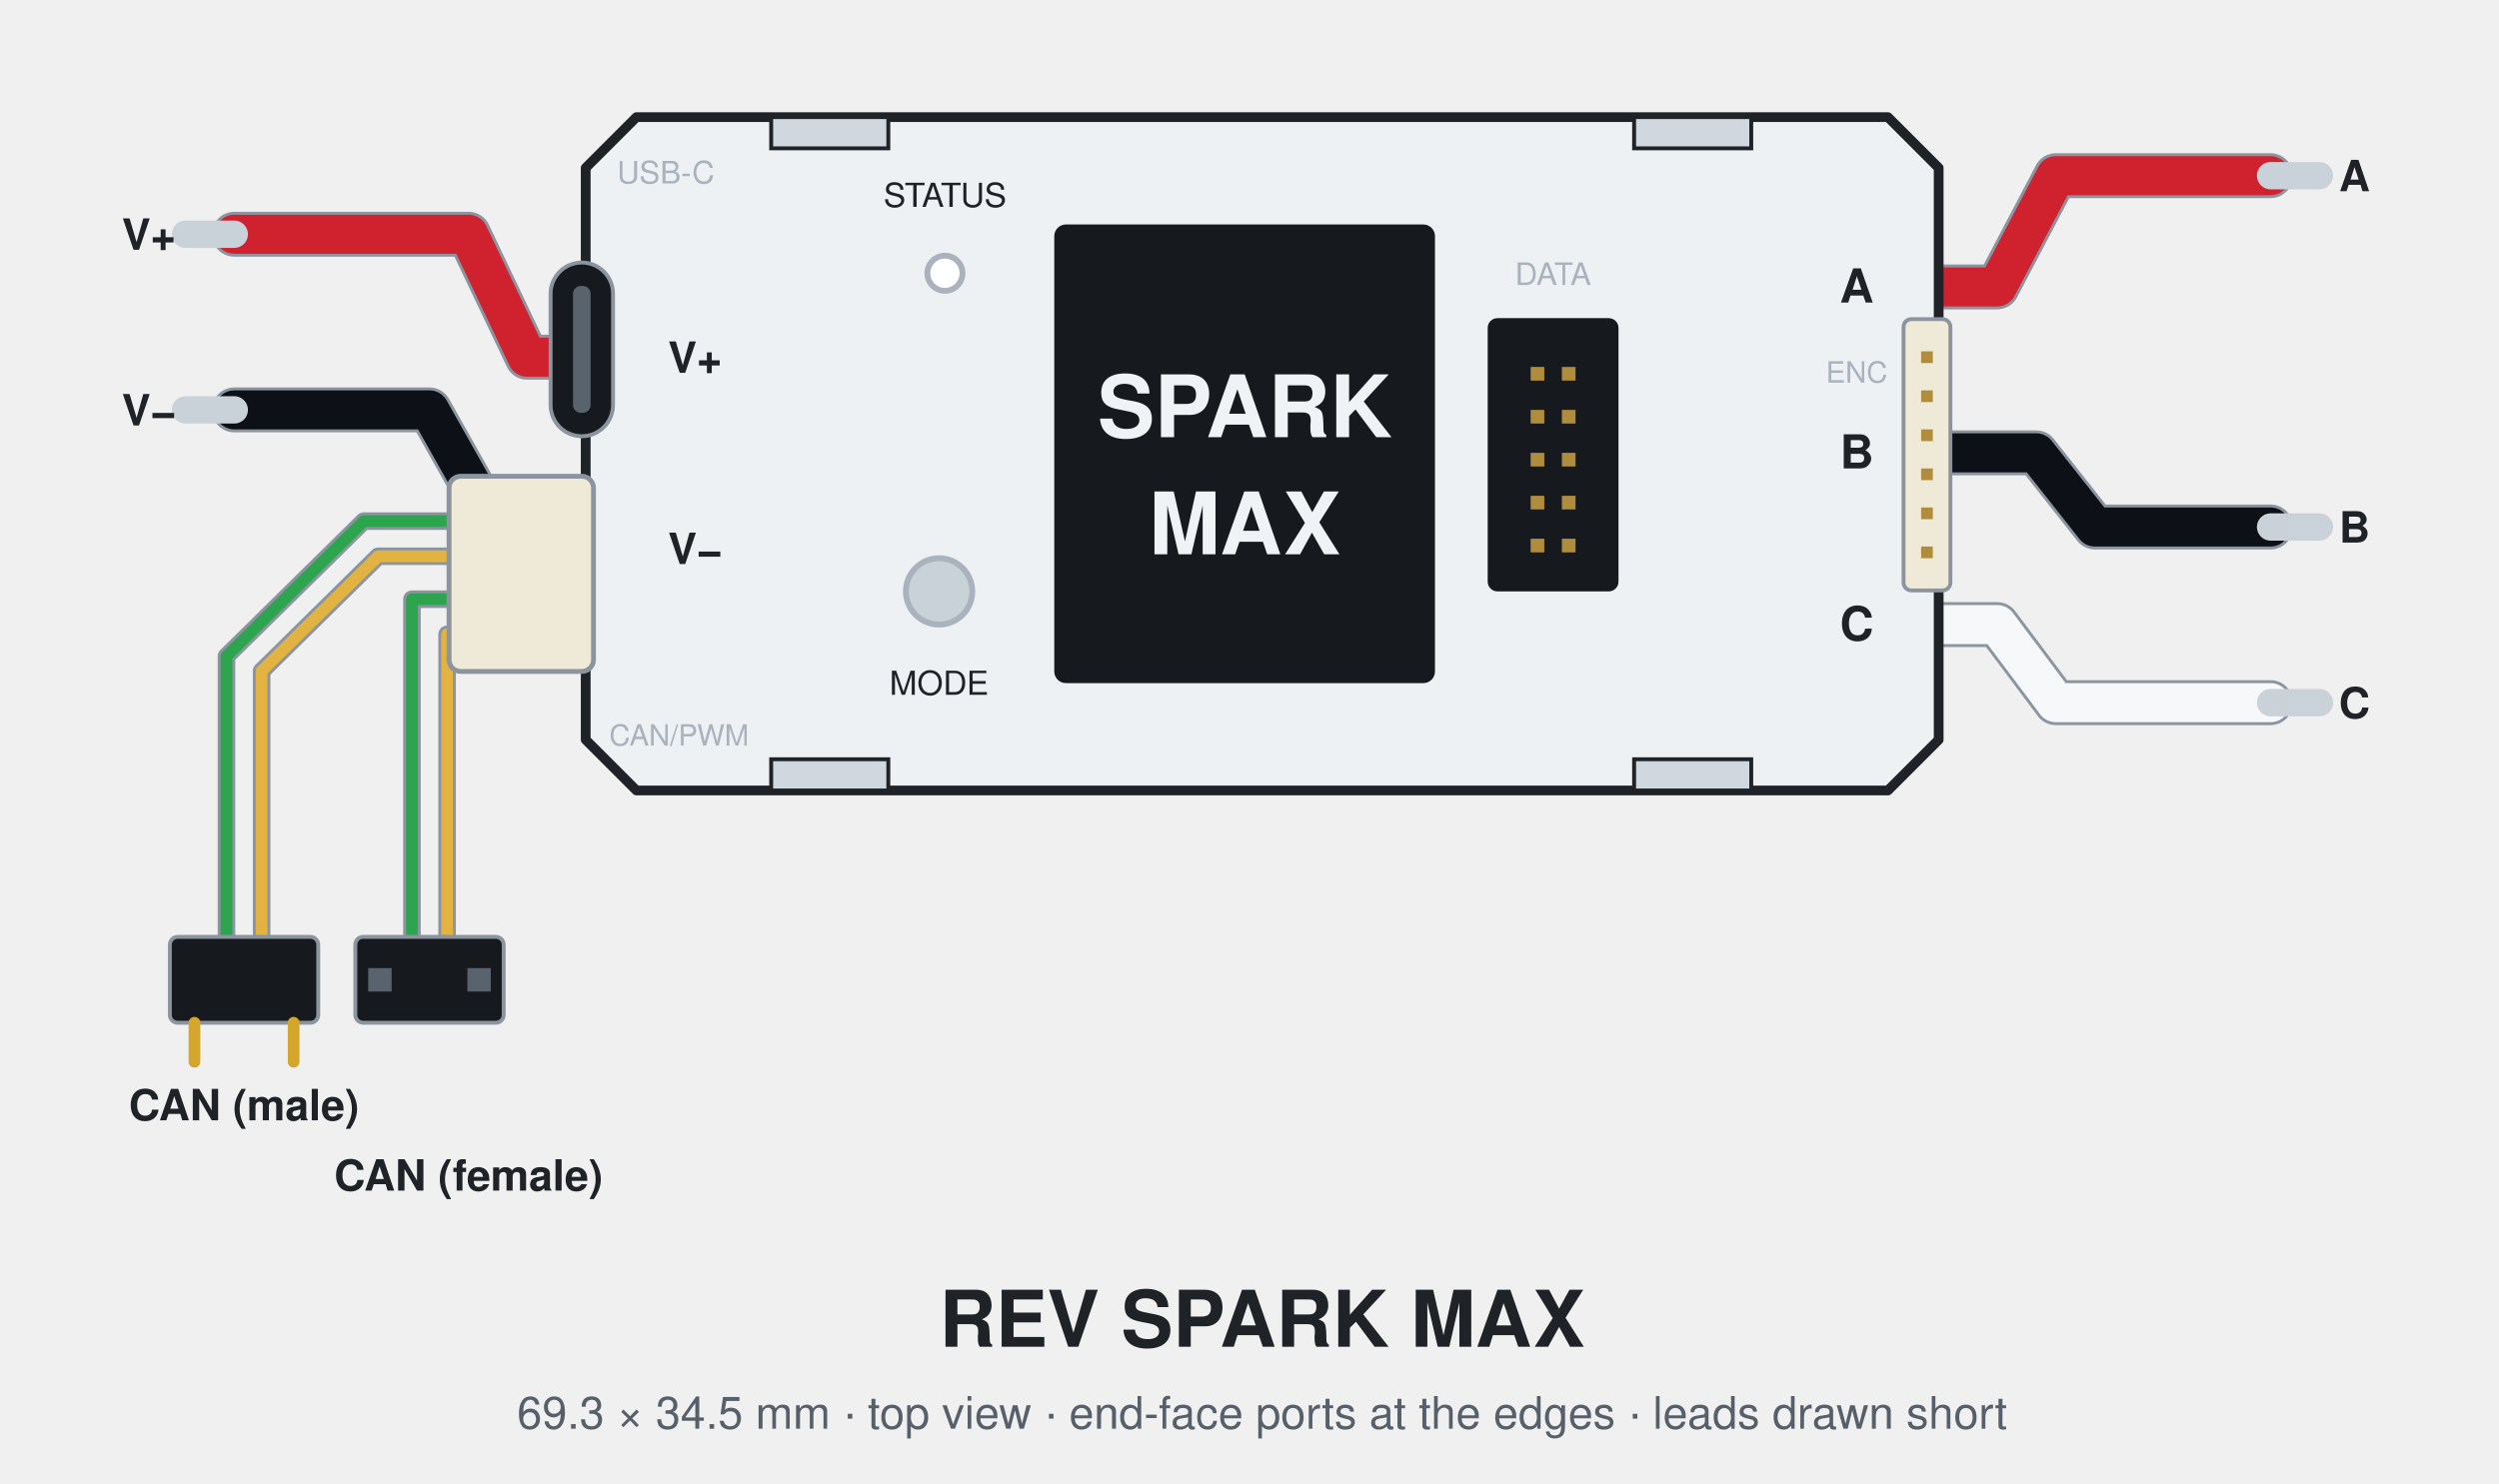
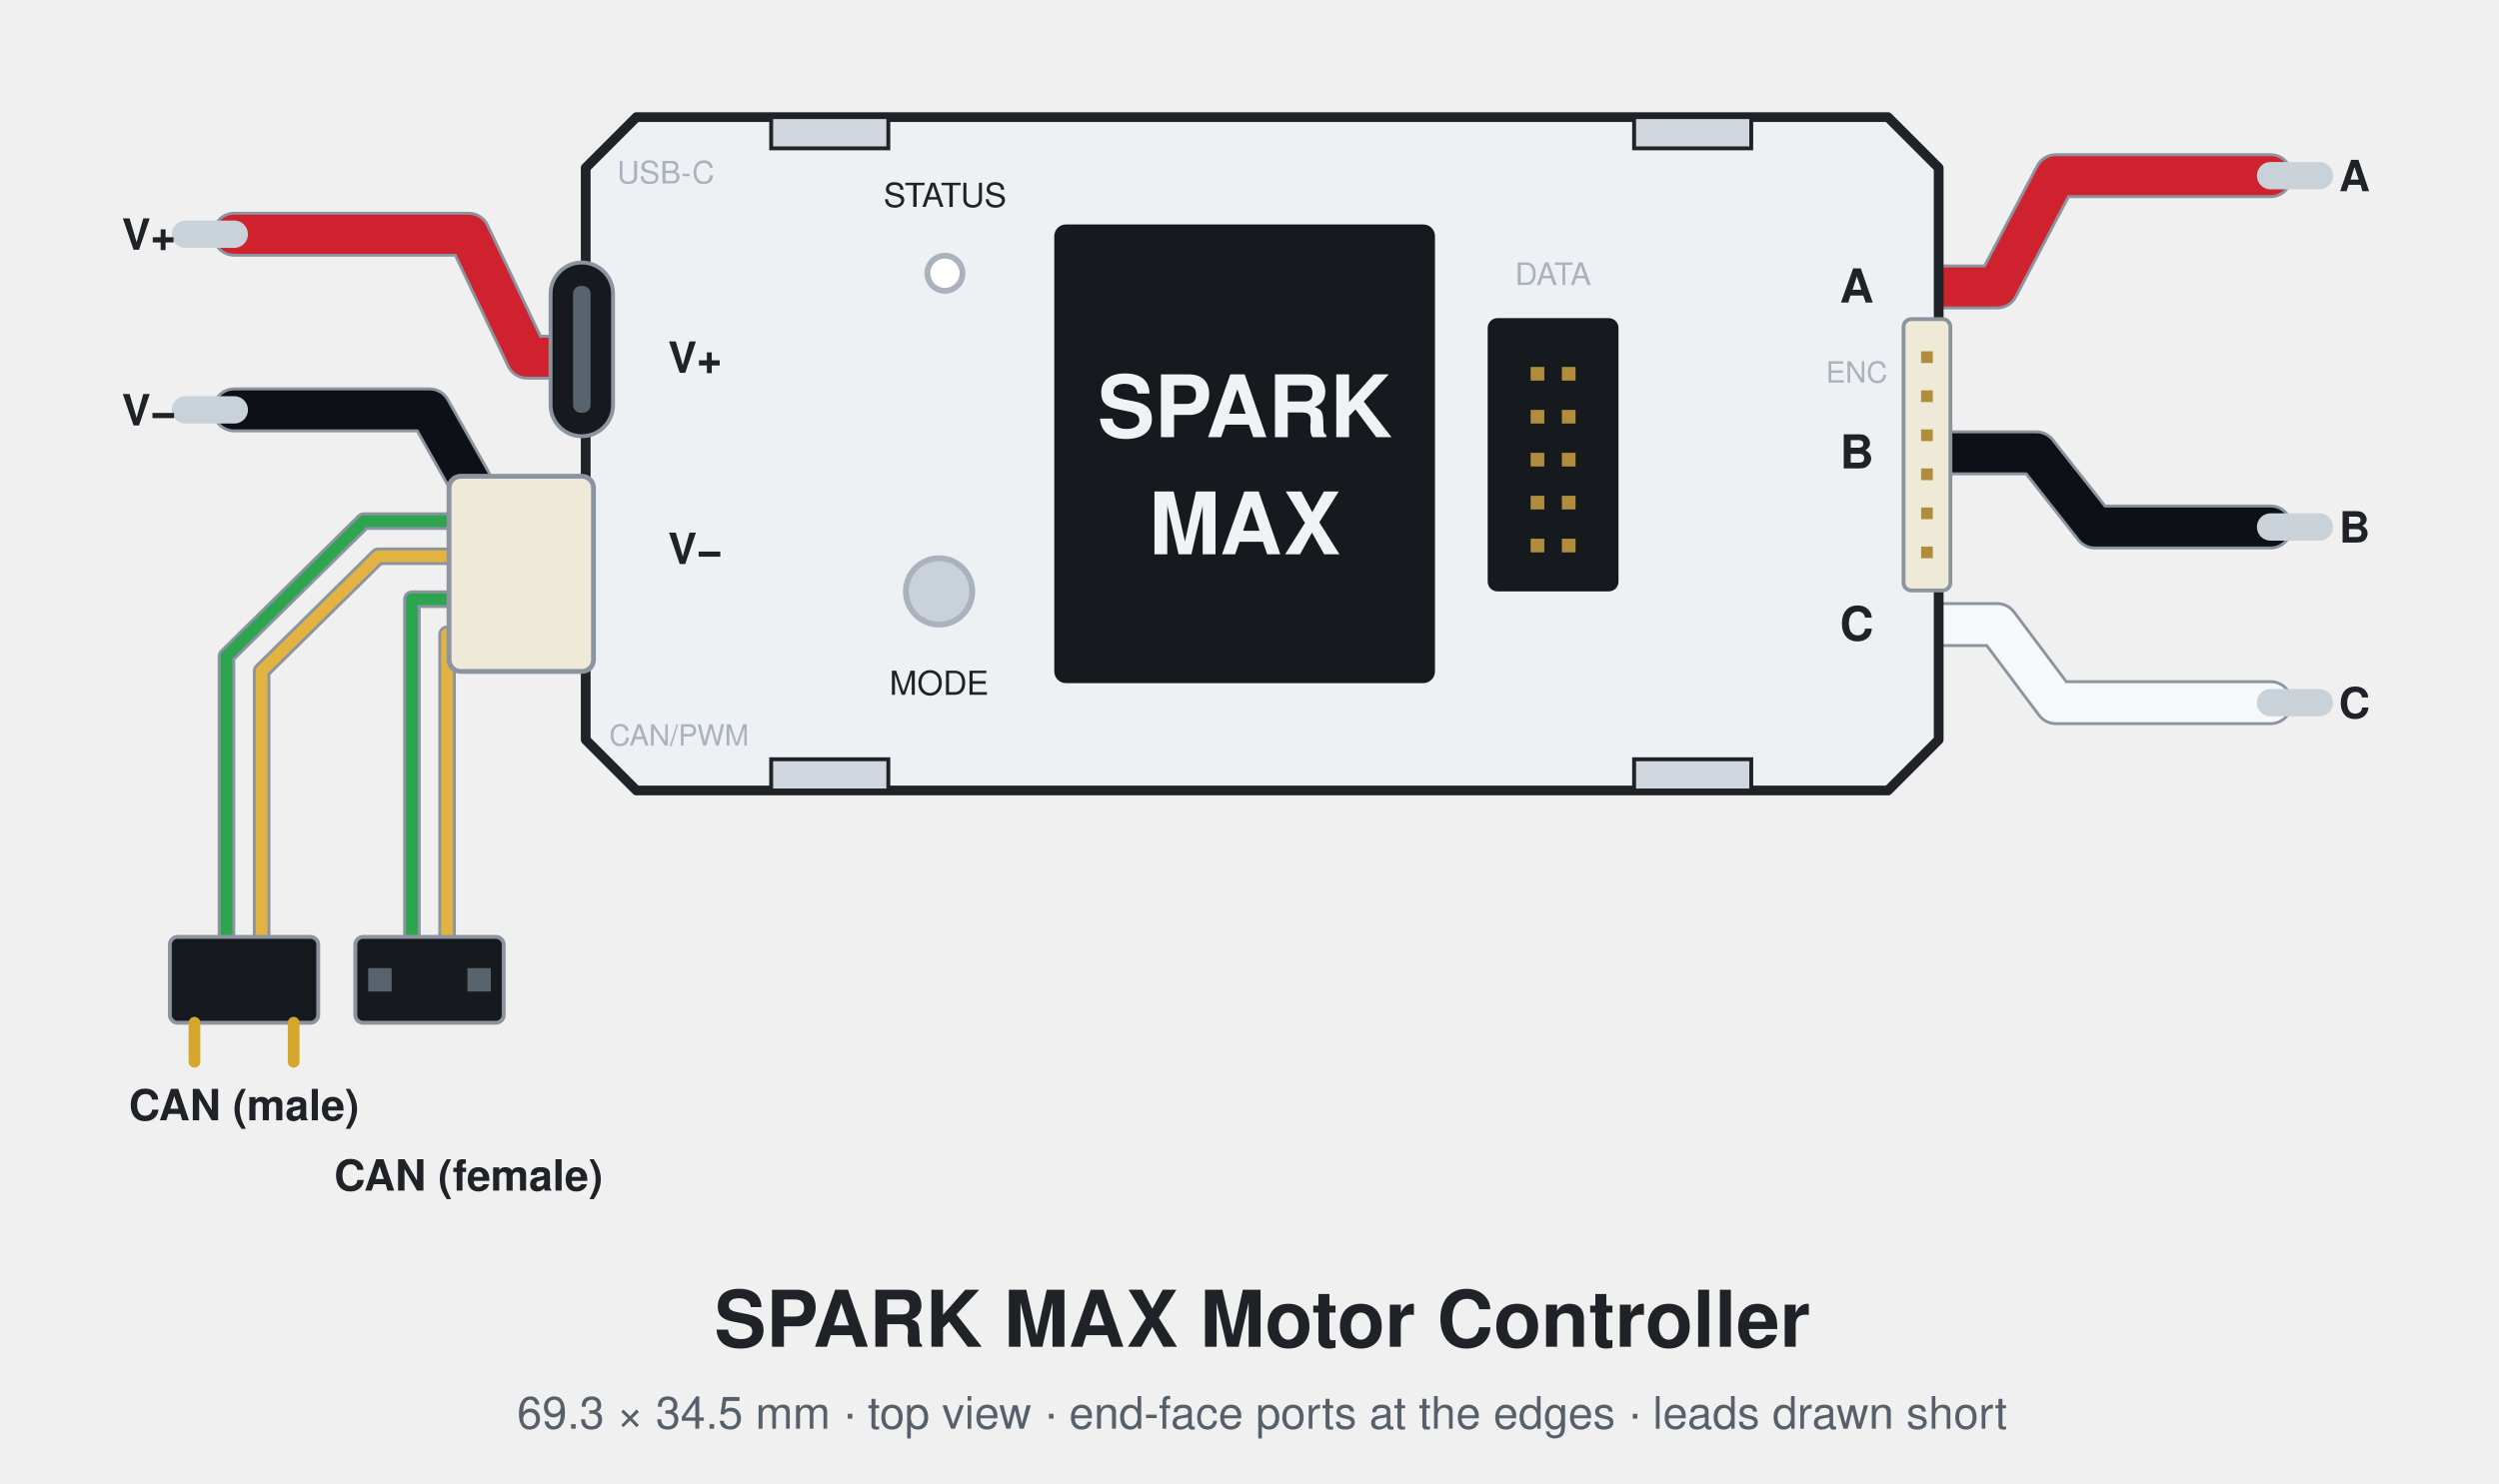
<svg xmlns="http://www.w3.org/2000/svg" viewBox="-30 -6 128 76" width="128mm" height="76mm" font-family="Helvetica, Arial, sans-serif">
  <path d="M 0 12.3 L -3 12.3 L -6 6 L -18 6" fill="none" stroke="#8c959f" stroke-width="2.3" stroke-linejoin="round" stroke-linecap="round" />
  <path d="M 0 12.3 L -3 12.3 L -6 6 L -18 6" fill="none" stroke="#cf222e" stroke-width="2" stroke-linejoin="round" stroke-linecap="round" />
  <path d="M 0 22.1 L -4 22.1 L -8 15 L -18 15" fill="none" stroke="#8c959f" stroke-width="2.3" stroke-linejoin="round" stroke-linecap="round" />
  <path d="M 0 22.1 L -4 22.1 L -8 15 L -18 15" fill="none" stroke="#0d1117" stroke-width="2" stroke-linejoin="round" stroke-linecap="round" />
  <path d="M 69.3 8.7 L 72.3 8.7 L 75.3 3 L 86.3 3" fill="none" stroke="#8c959f" stroke-width="2.3" stroke-linejoin="round" stroke-linecap="round" />
  <path d="M 69.3 8.7 L 72.3 8.7 L 75.3 3 L 86.3 3" fill="none" stroke="#cf222e" stroke-width="2" stroke-linejoin="round" stroke-linecap="round" />
  <path d="M 69.3 17.2 L 74.3 17.2 L 77.3 21 L 86.3 21" fill="none" stroke="#8c959f" stroke-width="2.3" stroke-linejoin="round" stroke-linecap="round" />
  <path d="M 69.3 17.2 L 74.3 17.2 L 77.3 21 L 86.3 21" fill="none" stroke="#0d1117" stroke-width="2" stroke-linejoin="round" stroke-linecap="round" />
  <path d="M 69.3 26 L 72.3 26 L 75.3 30 L 86.3 30" fill="none" stroke="#8c959f" stroke-width="2.3" stroke-linejoin="round" stroke-linecap="round" />
  <path d="M 69.3 26 L 72.3 26 L 75.3 30 L 86.3 30" fill="none" stroke="#f6f8fa" stroke-width="2" stroke-linejoin="round" stroke-linecap="round" />
  <path d="M -18 6 L -20.5 6" fill="none" stroke="#c9d1d9" stroke-width="1.4" stroke-linejoin="round" stroke-linecap="round" />
  <path d="M -18 15 L -20.5 15" fill="none" stroke="#c9d1d9" stroke-width="1.4" stroke-linejoin="round" stroke-linecap="round" />
  <path d="M 86.3 3 L 88.8 3" fill="none" stroke="#c9d1d9" stroke-width="1.4" stroke-linejoin="round" stroke-linecap="round" />
  <path d="M 86.3 21 L 88.8 21" fill="none" stroke="#c9d1d9" stroke-width="1.4" stroke-linejoin="round" stroke-linecap="round" />
  <path d="M 86.3 30 L 88.8 30" fill="none" stroke="#c9d1d9" stroke-width="1.4" stroke-linejoin="round" stroke-linecap="round" />
  <path d="M 2.6 0 L 66.7 0 L 69.3 2.6 L 69.3 31.9 L 66.7 34.5 L 2.6 34.5 L 0 31.9 L 0 2.6 Z" fill="#eef1f4" stroke="#1f2328" stroke-width="0.5" stroke-linejoin="round" stroke-linecap="round" />
  <rect x="9.5" y="0" width="6" height="1.6" rx="0" fill="#d0d7de" stroke="#1f2328" stroke-width="0.2" />
  <rect x="9.5" y="32.9" width="6" height="1.6" rx="0" fill="#d0d7de" stroke="#1f2328" stroke-width="0.2" />
  <rect x="53.7" y="0" width="6" height="1.6" rx="0" fill="#d0d7de" stroke="#1f2328" stroke-width="0.2" />
  <rect x="53.7" y="32.9" width="6" height="1.6" rx="0" fill="#d0d7de" stroke="#1f2328" stroke-width="0.2" />
  <rect x="24" y="5.5" width="19.5" height="23.5" rx="0.6" fill="#16191d" />
  <text x="33.75" y="16.4" font-size="4.4" fill="#f0f3f6" text-anchor="middle" font-weight="bold">SPARK</text>
  <text x="33.75" y="22.4" font-size="4.4" fill="#f0f3f6" text-anchor="middle" font-weight="bold">MAX</text>
  <circle cx="18.4" cy="8" r="0.9" fill="#ffffff" stroke="#aab2bd" stroke-width="0.3" />
  <text x="18.4" y="4.6" font-size="1.7" fill="#1f2328" text-anchor="middle">STATUS</text>
  <circle cx="18.1" cy="24.3" r="1.7" fill="#c9d1d9" stroke="#aab2bd" stroke-width="0.3" />
  <text x="18.1" y="29.6" font-size="1.7" fill="#1f2328" text-anchor="middle">MODE</text>
  <rect x="46.2" y="10.3" width="6.7" height="14" rx="0.5" fill="#16191d" />
  <rect x="48.4" y="12.8" width="0.7" height="0.7" rx="0" fill="#b08d3c" />
  <rect x="50" y="12.8" width="0.7" height="0.7" rx="0" fill="#b08d3c" />
  <rect x="48.4" y="15" width="0.7" height="0.7" rx="0" fill="#b08d3c" />
  <rect x="50" y="15" width="0.7" height="0.7" rx="0" fill="#b08d3c" />
  <rect x="48.4" y="17.2" width="0.7" height="0.7" rx="0" fill="#b08d3c" />
  <rect x="50" y="17.2" width="0.7" height="0.7" rx="0" fill="#b08d3c" />
  <rect x="48.4" y="19.4" width="0.7" height="0.7" rx="0" fill="#b08d3c" />
  <rect x="50" y="19.4" width="0.7" height="0.7" rx="0" fill="#b08d3c" />
  <rect x="48.4" y="21.6" width="0.7" height="0.7" rx="0" fill="#b08d3c" />
  <rect x="50" y="21.6" width="0.7" height="0.7" rx="0" fill="#b08d3c" />
  <text x="49.55" y="8.6" font-size="1.6" fill="#aab2bd" text-anchor="middle">DATA</text>
  <text x="5.6" y="13.1" font-size="2.2" fill="#1f2328" text-anchor="middle" font-weight="bold">V+</text>
  <text x="5.6" y="22.9" font-size="2.2" fill="#1f2328" text-anchor="middle" font-weight="bold">V−</text>
  <text x="65.1" y="9.5" font-size="2.4" fill="#1f2328" text-anchor="middle" font-weight="bold">A</text>
  <text x="65.1" y="18" font-size="2.4" fill="#1f2328" text-anchor="middle" font-weight="bold">B</text>
  <text x="65.1" y="26.8" font-size="2.4" fill="#1f2328" text-anchor="middle" font-weight="bold">C</text>
  <rect x="-1.8" y="7.45" width="3.2" height="8.9" rx="1.6" fill="#16191d" stroke="#8c959f" stroke-width="0.2" />
  <rect x="-0.65" y="8.65" width="0.9" height="6.5" rx="0.4" fill="#59636e" />
  <text x="1.6" y="3.4" font-size="1.6" fill="#aab2bd" text-anchor="start">USB-C</text>
  <path d="M -6.5 22.5 L -10.63 22.5 L -16.6 28.38 L -16.6 42" fill="none" stroke="#8c959f" stroke-width="0.9" stroke-linejoin="round" stroke-linecap="round" />
  <path d="M -6.5 22.5 L -10.63 22.5 L -16.6 28.38 L -16.6 42" fill="none" stroke="#e3b341" stroke-width="0.6" stroke-linejoin="round" stroke-linecap="round" />
  <path d="M -6.5 20.7 L -11.37 20.7 L -18.4 27.62 L -18.4 42" fill="none" stroke="#8c959f" stroke-width="0.9" stroke-linejoin="round" stroke-linecap="round" />
  <path d="M -6.5 20.7 L -11.37 20.7 L -18.4 27.62 L -18.4 42" fill="none" stroke="#2da44e" stroke-width="0.6" stroke-linejoin="round" stroke-linecap="round" />
  <rect x="-21.3" y="42" width="7.6" height="4.4" rx="0.4" fill="#16191d" stroke="#8c959f" stroke-width="0.2" />
  <path d="M -20.04 46.4 L -20.04 48.4" fill="none" stroke="#d4a72c" stroke-width="0.6" stroke-linejoin="round" stroke-linecap="round" />
  <path d="M -14.96 46.4 L -14.96 48.4" fill="none" stroke="#d4a72c" stroke-width="0.6" stroke-linejoin="round" stroke-linecap="round" />
  <path d="M -6.5 26.5 L -7.1 26.5 L -7.1 42" fill="none" stroke="#8c959f" stroke-width="0.9" stroke-linejoin="round" stroke-linecap="round" />
  <path d="M -6.5 26.5 L -7.1 26.5 L -7.1 42" fill="none" stroke="#e3b341" stroke-width="0.6" stroke-linejoin="round" stroke-linecap="round" />
  <path d="M -6.5 24.7 L -8.9 24.7 L -8.9 42" fill="none" stroke="#8c959f" stroke-width="0.9" stroke-linejoin="round" stroke-linecap="round" />
  <path d="M -6.5 24.7 L -8.9 24.7 L -8.9 42" fill="none" stroke="#2da44e" stroke-width="0.6" stroke-linejoin="round" stroke-linecap="round" />
  <rect x="-11.8" y="42" width="7.6" height="4.4" rx="0.4" fill="#16191d" stroke="#8c959f" stroke-width="0.2" />
  <rect x="-11.14" y="43.6" width="1.2" height="1.2" rx="0" fill="#59636e" />
  <rect x="-6.06" y="43.6" width="1.2" height="1.2" rx="0" fill="#59636e" />
  <rect x="-7" y="18.4" width="7.4" height="10" rx="0.6" fill="#efe9d8" stroke="#8c959f" stroke-width="0.25" />
  <text x="1.2" y="32.2" font-size="1.5" fill="#aab2bd" text-anchor="start">CAN/PWM</text>
  <rect x="67.5" y="10.35" width="2.4" height="13.9" rx="0.4" fill="#efe9d8" stroke="#8c959f" stroke-width="0.2" />
  <rect x="68.4" y="12" width="0.6" height="0.6" rx="0" fill="#b08d3c" />
  <rect x="68.4" y="14" width="0.6" height="0.6" rx="0" fill="#b08d3c" />
  <rect x="68.4" y="16" width="0.6" height="0.6" rx="0" fill="#b08d3c" />
  <rect x="68.4" y="18" width="0.6" height="0.6" rx="0" fill="#b08d3c" />
  <rect x="68.4" y="20" width="0.6" height="0.6" rx="0" fill="#b08d3c" />
  <rect x="68.4" y="22" width="0.6" height="0.6" rx="0" fill="#b08d3c" />
  <text x="65.1" y="13.6" font-size="1.5" fill="#aab2bd" text-anchor="middle">ENC</text>
  <g class="lead-labels">
    <text x="-21" y="6.8" font-size="2.2" fill="#1f2328" text-anchor="end" font-weight="bold">V+</text>
    <text x="-21" y="15.8" font-size="2.2" fill="#1f2328" text-anchor="end" font-weight="bold">V−</text>
    <text x="89.8" y="3.8" font-size="2.2" fill="#1f2328" text-anchor="start" font-weight="bold">A</text>
    <text x="89.8" y="21.8" font-size="2.2" fill="#1f2328" text-anchor="start" font-weight="bold">B</text>
    <text x="89.8" y="30.8" font-size="2.2" fill="#1f2328" text-anchor="start" font-weight="bold">C</text>
    <text x="-17.5" y="51.4" font-size="2.2" fill="#1f2328" text-anchor="middle" font-weight="bold">CAN (male)</text>
    <text x="-6" y="55" font-size="2.2" fill="#1f2328" text-anchor="middle" font-weight="bold">CAN (female)</text>
  </g>
  <g class="caption">
-     <text x="34.65" y="63" font-size="4" fill="#1f2328" text-anchor="middle" font-weight="bold">REV SPARK MAX</text>
+     <text x="34.65" y="63" font-size="4" fill="#1f2328" text-anchor="middle" font-weight="bold">SPARK MAX Motor Controller</text>
    <text x="34.65" y="67.2" font-size="2.3" fill="#57606a" text-anchor="middle">69.3 × 34.5 mm · top view · end-face ports at the edges · leads drawn short</text>
  </g>
  <g id="anchors">
    <circle class="anchor" id="anchor-vbat_pos" data-kind="power" cx="-18" cy="6" r="1" fill="none" />
    <circle class="anchor" id="anchor-vbat_neg" data-kind="power" cx="-18" cy="15" r="1" fill="none" />
    <circle class="anchor" id="anchor-motor_a" data-kind="power" cx="86.3" cy="3" r="1" fill="none" />
    <circle class="anchor" id="anchor-motor_b" data-kind="power" cx="86.3" cy="21" r="1" fill="none" />
    <circle class="anchor" id="anchor-motor_c" data-kind="power" cx="86.3" cy="30" r="1" fill="none" />
    <circle class="anchor" id="anchor-can_a" data-kind="can" cx="-17.5" cy="48.4" r="1" fill="none" />
    <circle class="anchor" id="anchor-can_b" data-kind="can" cx="-8" cy="46.4" r="1" fill="none" />
    <circle class="anchor" id="anchor-can_pwm" data-kind="can" cx="-7" cy="23.4" r="1" fill="none" />
    <circle class="anchor" id="anchor-usb" data-kind="usb" cx="-1.8" cy="11.9" r="1" fill="none" />
    <circle class="anchor" id="anchor-encoder" data-kind="signal" cx="69.9" cy="17.3" r="1" fill="none" />
    <circle class="anchor" id="anchor-data_port" data-kind="signal" cx="52.9" cy="17.3" r="1" fill="none" />
  </g>
</svg>
